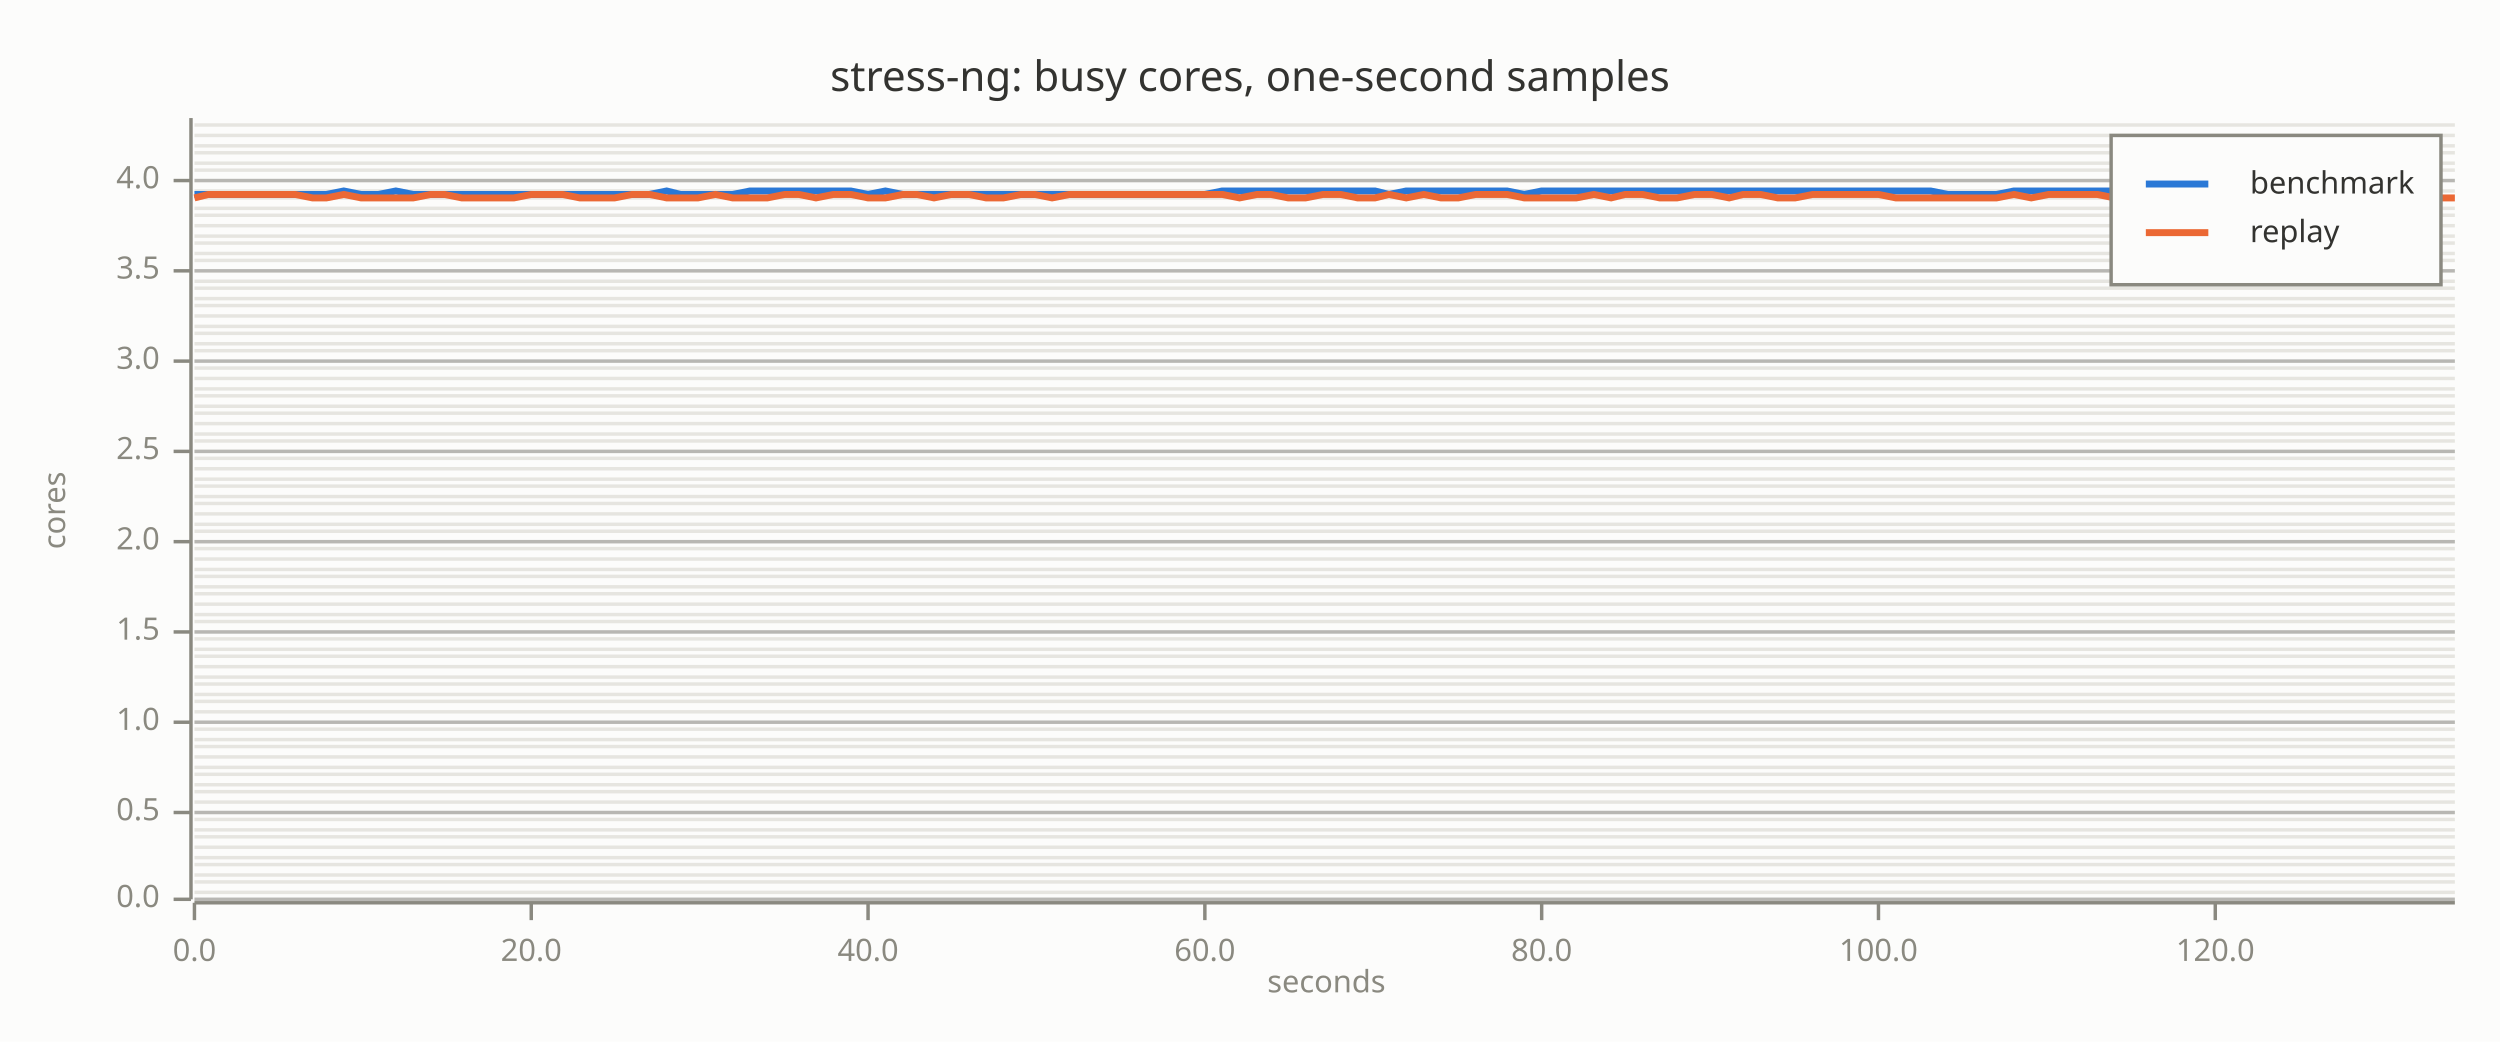
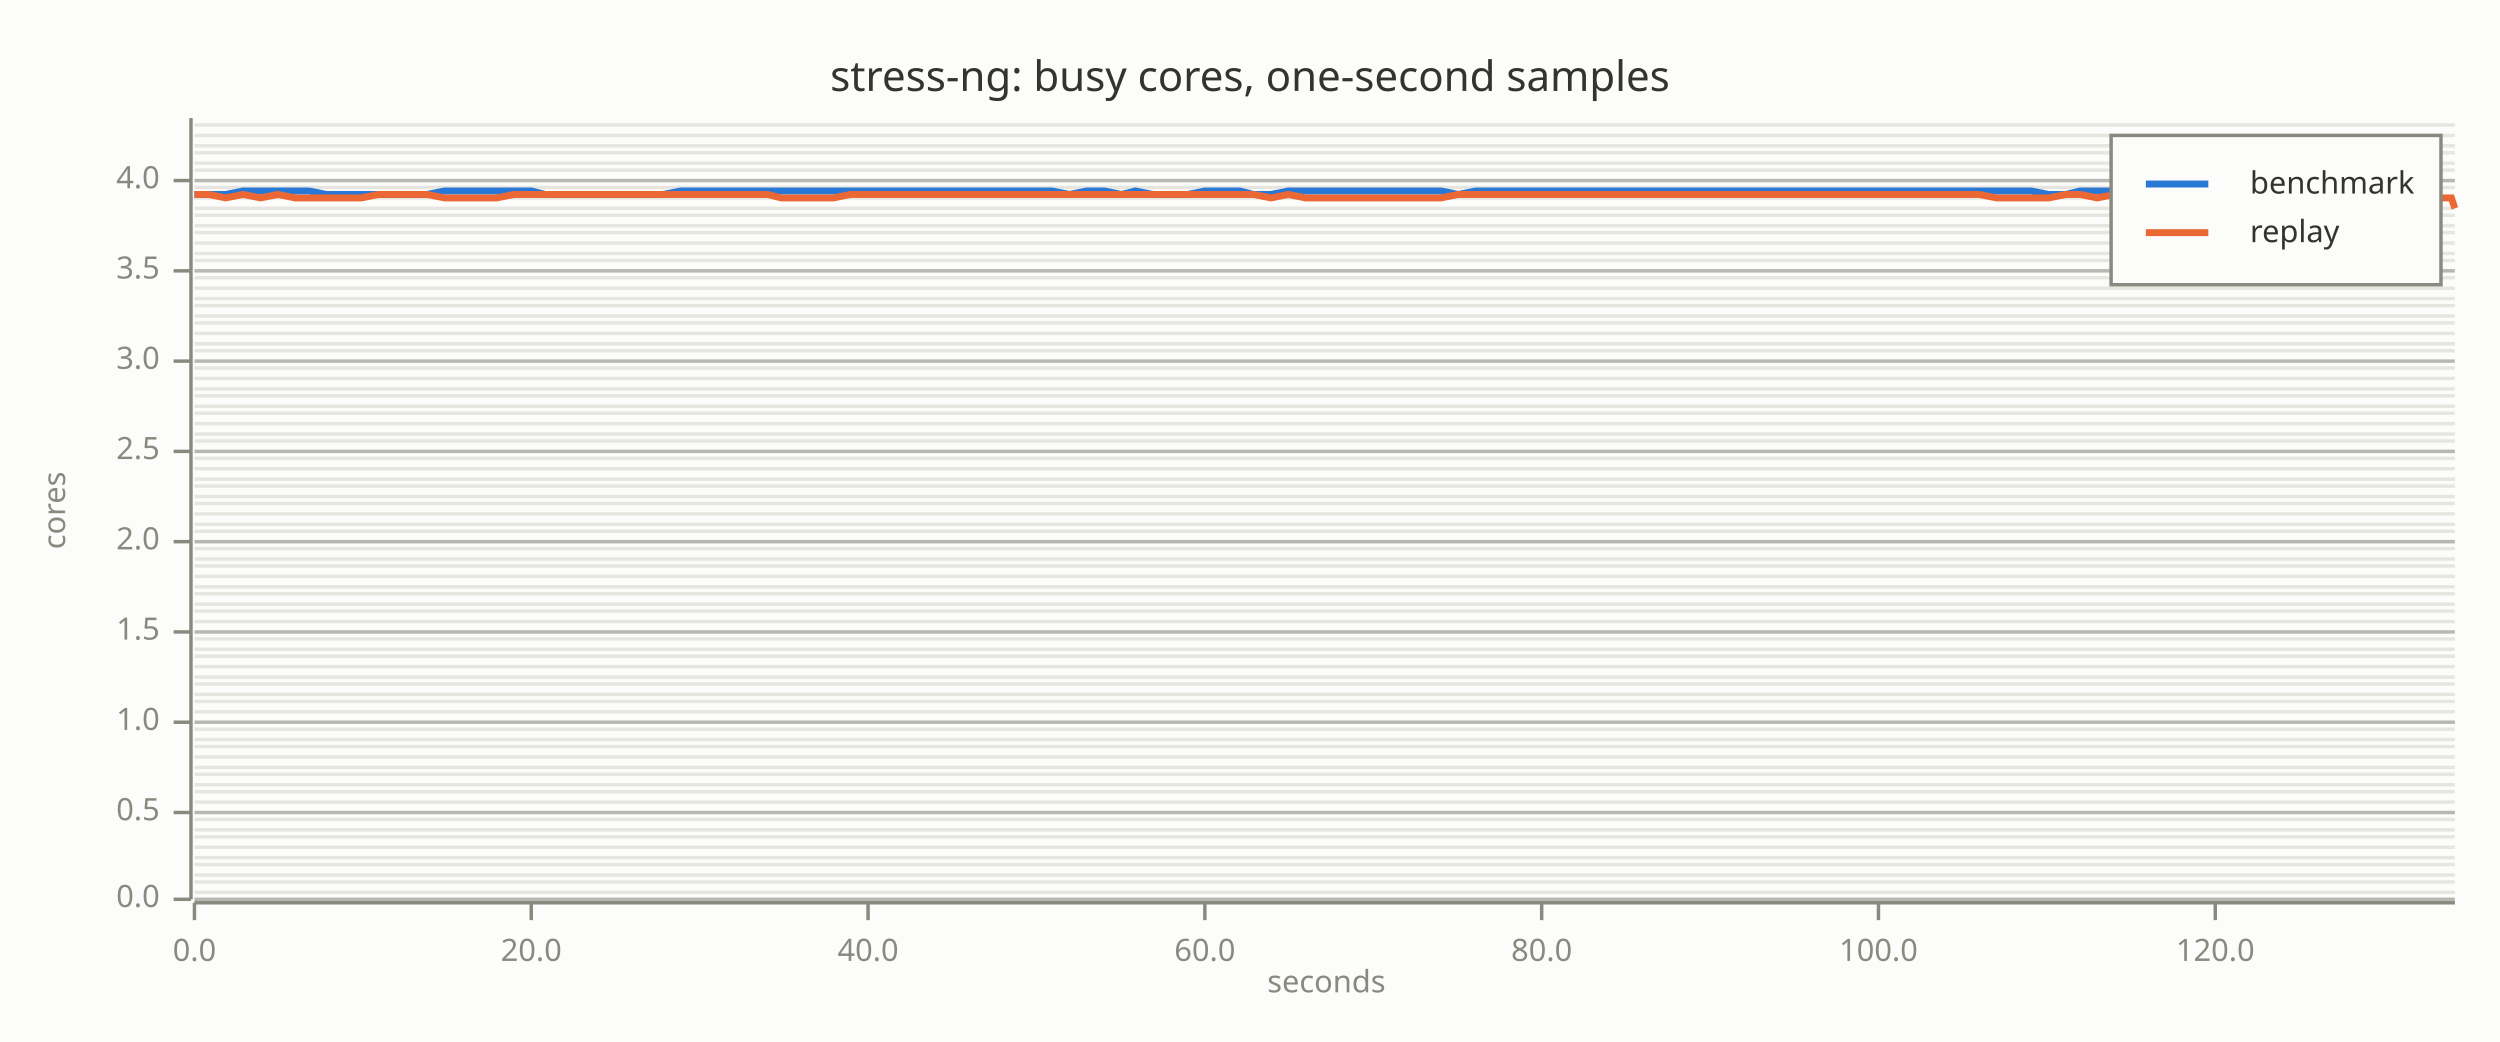
<svg xmlns="http://www.w3.org/2000/svg" width="720" height="300" viewBox="0 0 720 300">
  <rect x="0" y="0" width="720" height="300" opacity="1" fill="#FCFCFB" stroke="none" />
  <text x="360" y="17" dy="0.76em" text-anchor="middle" font-family="sans-serif" font-size="12.097" opacity="1" fill="#333330">
stress-ng: busy cores, one-second samples
</text>
  <line opacity="1" stroke="#E6E5E0" stroke-width="1" x1="56" y1="259" x2="707" y2="259" />
  <line opacity="1" stroke="#E6E5E0" stroke-width="1" x1="56" y1="257" x2="707" y2="257" />
  <line opacity="1" stroke="#E6E5E0" stroke-width="1" x1="56" y1="254" x2="707" y2="254" />
  <line opacity="1" stroke="#E6E5E0" stroke-width="1" x1="56" y1="252" x2="707" y2="252" />
  <line opacity="1" stroke="#E6E5E0" stroke-width="1" x1="56" y1="249" x2="707" y2="249" />
  <line opacity="1" stroke="#E6E5E0" stroke-width="1" x1="56" y1="247" x2="707" y2="247" />
  <line opacity="1" stroke="#E6E5E0" stroke-width="1" x1="56" y1="244" x2="707" y2="244" />
  <line opacity="1" stroke="#E6E5E0" stroke-width="1" x1="56" y1="241" x2="707" y2="241" />
  <line opacity="1" stroke="#E6E5E0" stroke-width="1" x1="56" y1="239" x2="707" y2="239" />
  <line opacity="1" stroke="#E6E5E0" stroke-width="1" x1="56" y1="236" x2="707" y2="236" />
  <line opacity="1" stroke="#E6E5E0" stroke-width="1" x1="56" y1="234" x2="707" y2="234" />
  <line opacity="1" stroke="#E6E5E0" stroke-width="1" x1="56" y1="231" x2="707" y2="231" />
  <line opacity="1" stroke="#E6E5E0" stroke-width="1" x1="56" y1="228" x2="707" y2="228" />
  <line opacity="1" stroke="#E6E5E0" stroke-width="1" x1="56" y1="226" x2="707" y2="226" />
  <line opacity="1" stroke="#E6E5E0" stroke-width="1" x1="56" y1="223" x2="707" y2="223" />
  <line opacity="1" stroke="#E6E5E0" stroke-width="1" x1="56" y1="221" x2="707" y2="221" />
  <line opacity="1" stroke="#E6E5E0" stroke-width="1" x1="56" y1="218" x2="707" y2="218" />
  <line opacity="1" stroke="#E6E5E0" stroke-width="1" x1="56" y1="215" x2="707" y2="215" />
  <line opacity="1" stroke="#E6E5E0" stroke-width="1" x1="56" y1="213" x2="707" y2="213" />
  <line opacity="1" stroke="#E6E5E0" stroke-width="1" x1="56" y1="210" x2="707" y2="210" />
  <line opacity="1" stroke="#E6E5E0" stroke-width="1" x1="56" y1="208" x2="707" y2="208" />
  <line opacity="1" stroke="#E6E5E0" stroke-width="1" x1="56" y1="205" x2="707" y2="205" />
  <line opacity="1" stroke="#E6E5E0" stroke-width="1" x1="56" y1="202" x2="707" y2="202" />
  <line opacity="1" stroke="#E6E5E0" stroke-width="1" x1="56" y1="200" x2="707" y2="200" />
  <line opacity="1" stroke="#E6E5E0" stroke-width="1" x1="56" y1="197" x2="707" y2="197" />
  <line opacity="1" stroke="#E6E5E0" stroke-width="1" x1="56" y1="195" x2="707" y2="195" />
  <line opacity="1" stroke="#E6E5E0" stroke-width="1" x1="56" y1="192" x2="707" y2="192" />
  <line opacity="1" stroke="#E6E5E0" stroke-width="1" x1="56" y1="189" x2="707" y2="189" />
  <line opacity="1" stroke="#E6E5E0" stroke-width="1" x1="56" y1="187" x2="707" y2="187" />
  <line opacity="1" stroke="#E6E5E0" stroke-width="1" x1="56" y1="184" x2="707" y2="184" />
  <line opacity="1" stroke="#E6E5E0" stroke-width="1" x1="56" y1="182" x2="707" y2="182" />
  <line opacity="1" stroke="#E6E5E0" stroke-width="1" x1="56" y1="179" x2="707" y2="179" />
-   <line opacity="1" stroke="#E6E5E0" stroke-width="1" x1="56" y1="177" x2="707" y2="177" />
+   <line opacity="1" stroke="#E6E5E0" stroke-width="1" x1="56" y1="176" x2="707" y2="176" />
  <line opacity="1" stroke="#E6E5E0" stroke-width="1" x1="56" y1="174" x2="707" y2="174" />
  <line opacity="1" stroke="#E6E5E0" stroke-width="1" x1="56" y1="171" x2="707" y2="171" />
  <line opacity="1" stroke="#E6E5E0" stroke-width="1" x1="56" y1="169" x2="707" y2="169" />
  <line opacity="1" stroke="#E6E5E0" stroke-width="1" x1="56" y1="166" x2="707" y2="166" />
-   <line opacity="1" stroke="#E6E5E0" stroke-width="1" x1="56" y1="164" x2="707" y2="164" />
+   <line opacity="1" stroke="#E6E5E0" stroke-width="1" x1="56" y1="163" x2="707" y2="163" />
  <line opacity="1" stroke="#E6E5E0" stroke-width="1" x1="56" y1="161" x2="707" y2="161" />
  <line opacity="1" stroke="#E6E5E0" stroke-width="1" x1="56" y1="158" x2="707" y2="158" />
  <line opacity="1" stroke="#E6E5E0" stroke-width="1" x1="56" y1="156" x2="707" y2="156" />
  <line opacity="1" stroke="#E6E5E0" stroke-width="1" x1="56" y1="153" x2="707" y2="153" />
  <line opacity="1" stroke="#E6E5E0" stroke-width="1" x1="56" y1="151" x2="707" y2="151" />
  <line opacity="1" stroke="#E6E5E0" stroke-width="1" x1="56" y1="148" x2="707" y2="148" />
  <line opacity="1" stroke="#E6E5E0" stroke-width="1" x1="56" y1="145" x2="707" y2="145" />
  <line opacity="1" stroke="#E6E5E0" stroke-width="1" x1="56" y1="143" x2="707" y2="143" />
  <line opacity="1" stroke="#E6E5E0" stroke-width="1" x1="56" y1="140" x2="707" y2="140" />
  <line opacity="1" stroke="#E6E5E0" stroke-width="1" x1="56" y1="138" x2="707" y2="138" />
  <line opacity="1" stroke="#E6E5E0" stroke-width="1" x1="56" y1="135" x2="707" y2="135" />
  <line opacity="1" stroke="#E6E5E0" stroke-width="1" x1="56" y1="132" x2="707" y2="132" />
  <line opacity="1" stroke="#E6E5E0" stroke-width="1" x1="56" y1="130" x2="707" y2="130" />
  <line opacity="1" stroke="#E6E5E0" stroke-width="1" x1="56" y1="127" x2="707" y2="127" />
  <line opacity="1" stroke="#E6E5E0" stroke-width="1" x1="56" y1="125" x2="707" y2="125" />
  <line opacity="1" stroke="#E6E5E0" stroke-width="1" x1="56" y1="122" x2="707" y2="122" />
  <line opacity="1" stroke="#E6E5E0" stroke-width="1" x1="56" y1="119" x2="707" y2="119" />
  <line opacity="1" stroke="#E6E5E0" stroke-width="1" x1="56" y1="117" x2="707" y2="117" />
  <line opacity="1" stroke="#E6E5E0" stroke-width="1" x1="56" y1="114" x2="707" y2="114" />
  <line opacity="1" stroke="#E6E5E0" stroke-width="1" x1="56" y1="112" x2="707" y2="112" />
  <line opacity="1" stroke="#E6E5E0" stroke-width="1" x1="56" y1="109" x2="707" y2="109" />
  <line opacity="1" stroke="#E6E5E0" stroke-width="1" x1="56" y1="106" x2="707" y2="106" />
  <line opacity="1" stroke="#E6E5E0" stroke-width="1" x1="56" y1="104" x2="707" y2="104" />
  <line opacity="1" stroke="#E6E5E0" stroke-width="1" x1="56" y1="101" x2="707" y2="101" />
  <line opacity="1" stroke="#E6E5E0" stroke-width="1" x1="56" y1="99" x2="707" y2="99" />
  <line opacity="1" stroke="#E6E5E0" stroke-width="1" x1="56" y1="96" x2="707" y2="96" />
-   <line opacity="1" stroke="#E6E5E0" stroke-width="1" x1="56" y1="94" x2="707" y2="94" />
+   <line opacity="1" stroke="#E6E5E0" stroke-width="1" x1="56" y1="93" x2="707" y2="93" />
  <line opacity="1" stroke="#E6E5E0" stroke-width="1" x1="56" y1="91" x2="707" y2="91" />
  <line opacity="1" stroke="#E6E5E0" stroke-width="1" x1="56" y1="88" x2="707" y2="88" />
  <line opacity="1" stroke="#E6E5E0" stroke-width="1" x1="56" y1="86" x2="707" y2="86" />
  <line opacity="1" stroke="#E6E5E0" stroke-width="1" x1="56" y1="83" x2="707" y2="83" />
-   <line opacity="1" stroke="#E6E5E0" stroke-width="1" x1="56" y1="81" x2="707" y2="81" />
+   <line opacity="1" stroke="#E6E5E0" stroke-width="1" x1="56" y1="80" x2="707" y2="80" />
  <line opacity="1" stroke="#E6E5E0" stroke-width="1" x1="56" y1="78" x2="707" y2="78" />
  <line opacity="1" stroke="#E6E5E0" stroke-width="1" x1="56" y1="75" x2="707" y2="75" />
  <line opacity="1" stroke="#E6E5E0" stroke-width="1" x1="56" y1="73" x2="707" y2="73" />
  <line opacity="1" stroke="#E6E5E0" stroke-width="1" x1="56" y1="70" x2="707" y2="70" />
-   <line opacity="1" stroke="#E6E5E0" stroke-width="1" x1="56" y1="68" x2="707" y2="68" />
+   <line opacity="1" stroke="#E6E5E0" stroke-width="1" x1="56" y1="67" x2="707" y2="67" />
  <line opacity="1" stroke="#E6E5E0" stroke-width="1" x1="56" y1="65" x2="707" y2="65" />
  <line opacity="1" stroke="#E6E5E0" stroke-width="1" x1="56" y1="62" x2="707" y2="62" />
  <line opacity="1" stroke="#E6E5E0" stroke-width="1" x1="56" y1="60" x2="707" y2="60" />
  <line opacity="1" stroke="#E6E5E0" stroke-width="1" x1="56" y1="57" x2="707" y2="57" />
-   <line opacity="1" stroke="#E6E5E0" stroke-width="1" x1="56" y1="55" x2="707" y2="55" />
+   <line opacity="1" stroke="#E6E5E0" stroke-width="1" x1="56" y1="54" x2="707" y2="54" />
  <line opacity="1" stroke="#E6E5E0" stroke-width="1" x1="56" y1="52" x2="707" y2="52" />
  <line opacity="1" stroke="#E6E5E0" stroke-width="1" x1="56" y1="49" x2="707" y2="49" />
  <line opacity="1" stroke="#E6E5E0" stroke-width="1" x1="56" y1="47" x2="707" y2="47" />
  <line opacity="1" stroke="#E6E5E0" stroke-width="1" x1="56" y1="44" x2="707" y2="44" />
  <line opacity="1" stroke="#E6E5E0" stroke-width="1" x1="56" y1="42" x2="707" y2="42" />
  <line opacity="1" stroke="#E6E5E0" stroke-width="1" x1="56" y1="39" x2="707" y2="39" />
  <line opacity="1" stroke="#E6E5E0" stroke-width="1" x1="56" y1="36" x2="707" y2="36" />
  <text x="12" y="147" dy="0.76em" text-anchor="middle" font-family="sans-serif" font-size="8.871" opacity="1" fill="#8A8980" transform="rotate(270, 12, 147)">
cores
</text>
  <text x="382" y="288" dy="-0.5ex" text-anchor="middle" font-family="sans-serif" font-size="8.871" opacity="1" fill="#8A8980">
seconds
</text>
  <line opacity="0.2" stroke="#000000" stroke-width="1" x1="56" y1="259" x2="707" y2="259" />
  <line opacity="0.2" stroke="#000000" stroke-width="1" x1="56" y1="234" x2="707" y2="234" />
  <line opacity="0.2" stroke="#000000" stroke-width="1" x1="56" y1="208" x2="707" y2="208" />
  <line opacity="0.2" stroke="#000000" stroke-width="1" x1="56" y1="182" x2="707" y2="182" />
  <line opacity="0.2" stroke="#000000" stroke-width="1" x1="56" y1="156" x2="707" y2="156" />
  <line opacity="0.2" stroke="#000000" stroke-width="1" x1="56" y1="130" x2="707" y2="130" />
  <line opacity="0.2" stroke="#000000" stroke-width="1" x1="56" y1="104" x2="707" y2="104" />
  <line opacity="0.2" stroke="#000000" stroke-width="1" x1="56" y1="78" x2="707" y2="78" />
  <line opacity="0.2" stroke="#000000" stroke-width="1" x1="56" y1="52" x2="707" y2="52" />
  <polyline fill="none" opacity="1" stroke="#8A8980" stroke-width="1" points="55,34 55,259 " />
  <text x="46" y="259" dy="0.5ex" text-anchor="end" font-family="sans-serif" font-size="8.871" opacity="1" fill="#8A8980">
0.0
</text>
  <polyline fill="none" opacity="1" stroke="#8A8980" stroke-width="1" points="50,259 55,259 " />
  <text x="46" y="234" dy="0.5ex" text-anchor="end" font-family="sans-serif" font-size="8.871" opacity="1" fill="#8A8980">
0.5
</text>
  <polyline fill="none" opacity="1" stroke="#8A8980" stroke-width="1" points="50,234 55,234 " />
  <text x="46" y="208" dy="0.5ex" text-anchor="end" font-family="sans-serif" font-size="8.871" opacity="1" fill="#8A8980">
1.0
</text>
  <polyline fill="none" opacity="1" stroke="#8A8980" stroke-width="1" points="50,208 55,208 " />
  <text x="46" y="182" dy="0.5ex" text-anchor="end" font-family="sans-serif" font-size="8.871" opacity="1" fill="#8A8980">
1.5
</text>
  <polyline fill="none" opacity="1" stroke="#8A8980" stroke-width="1" points="50,182 55,182 " />
  <text x="46" y="156" dy="0.5ex" text-anchor="end" font-family="sans-serif" font-size="8.871" opacity="1" fill="#8A8980">
2.0
</text>
  <polyline fill="none" opacity="1" stroke="#8A8980" stroke-width="1" points="50,156 55,156 " />
  <text x="46" y="130" dy="0.5ex" text-anchor="end" font-family="sans-serif" font-size="8.871" opacity="1" fill="#8A8980">
2.5
</text>
  <polyline fill="none" opacity="1" stroke="#8A8980" stroke-width="1" points="50,130 55,130 " />
  <text x="46" y="104" dy="0.5ex" text-anchor="end" font-family="sans-serif" font-size="8.871" opacity="1" fill="#8A8980">
3.0
</text>
  <polyline fill="none" opacity="1" stroke="#8A8980" stroke-width="1" points="50,104 55,104 " />
  <text x="46" y="78" dy="0.5ex" text-anchor="end" font-family="sans-serif" font-size="8.871" opacity="1" fill="#8A8980">
3.5
</text>
  <polyline fill="none" opacity="1" stroke="#8A8980" stroke-width="1" points="50,78 55,78 " />
  <text x="46" y="52" dy="0.5ex" text-anchor="end" font-family="sans-serif" font-size="8.871" opacity="1" fill="#8A8980">
4.0
</text>
  <polyline fill="none" opacity="1" stroke="#8A8980" stroke-width="1" points="50,52 55,52 " />
  <polyline fill="none" opacity="1" stroke="#8A8980" stroke-width="1" points="56,260 707,260 " />
  <text x="56" y="270" dy="0.76em" text-anchor="middle" font-family="sans-serif" font-size="8.871" opacity="1" fill="#8A8980">
0.0
</text>
  <polyline fill="none" opacity="1" stroke="#8A8980" stroke-width="1" points="56,260 56,265 " />
  <text x="153" y="270" dy="0.76em" text-anchor="middle" font-family="sans-serif" font-size="8.871" opacity="1" fill="#8A8980">
20.0
</text>
  <polyline fill="none" opacity="1" stroke="#8A8980" stroke-width="1" points="153,260 153,265 " />
  <text x="250" y="270" dy="0.76em" text-anchor="middle" font-family="sans-serif" font-size="8.871" opacity="1" fill="#8A8980">
40.0
</text>
  <polyline fill="none" opacity="1" stroke="#8A8980" stroke-width="1" points="250,260 250,265 " />
  <text x="347" y="270" dy="0.76em" text-anchor="middle" font-family="sans-serif" font-size="8.871" opacity="1" fill="#8A8980">
60.0
</text>
  <polyline fill="none" opacity="1" stroke="#8A8980" stroke-width="1" points="347,260 347,265 " />
  <text x="444" y="270" dy="0.76em" text-anchor="middle" font-family="sans-serif" font-size="8.871" opacity="1" fill="#8A8980">
80.0
</text>
  <polyline fill="none" opacity="1" stroke="#8A8980" stroke-width="1" points="444,260 444,265 " />
  <text x="541" y="270" dy="0.76em" text-anchor="middle" font-family="sans-serif" font-size="8.871" opacity="1" fill="#8A8980">
100.0
</text>
  <polyline fill="none" opacity="1" stroke="#8A8980" stroke-width="1" points="541,260 541,265 " />
  <text x="638" y="270" dy="0.76em" text-anchor="middle" font-family="sans-serif" font-size="8.871" opacity="1" fill="#8A8980">
120.0
</text>
  <polyline fill="none" opacity="1" stroke="#8A8980" stroke-width="1" points="638,260 638,265 " />
-   <polyline fill="none" opacity="1" stroke="#2A78D6" stroke-width="2" points="56,56 60,56 65,56 70,56 75,56 80,56 85,56 90,56 94,56 99,55 104,56 109,56 114,55 119,56 124,56 128,56 133,56 138,56 143,56 148,56 153,56 158,56 162,56 167,56 172,56 177,56 182,56 187,56 192,55 196,56 201,56 206,56 211,56 216,55 221,55 226,55 230,55 235,55 240,55 245,55 250,56 255,55 260,56 264,56 269,56 274,56 279,56 284,56 289,56 294,56 298,56 303,56 308,56 313,56 318,56 323,56 328,56 332,56 337,56 342,56 347,56 352,55 357,55 362,55 366,55 371,55 376,55 381,55 386,55 391,55 396,55 400,56 405,55 410,55 415,55 420,55 425,55 430,55 434,55 439,56 444,55 449,55 454,55 459,55 464,55 468,55 473,55 478,55 483,55 488,55 493,55 498,55 502,55 507,55 512,55 517,55 522,55 527,55 532,55 536,55 541,55 546,55 551,55 556,55 561,56 566,56 570,56 575,56 580,55 585,55 590,55 595,55 600,55 604,55 609,55 614,55 619,55 624,55 629,55 " />
-   <polyline fill="none" opacity="1" stroke="#EB6834" stroke-width="2" points="56,57 60,56 65,56 70,56 75,56 80,56 85,56 90,57 94,57 99,56 104,57 109,57 114,57 119,57 124,56 128,56 133,57 138,57 143,57 148,57 153,56 158,56 162,56 167,57 172,57 177,57 182,56 187,56 192,57 196,57 201,57 206,56 211,57 216,57 221,57 226,56 230,56 235,57 240,56 245,56 250,57 255,57 260,56 264,56 269,57 274,56 279,56 284,57 289,57 294,56 298,56 303,57 308,56 313,56 318,56 323,56 328,56 332,56 337,56 342,56 347,56 352,56 357,57 362,56 366,56 371,57 376,57 381,56 386,56 391,57 396,57 400,56 405,57 410,56 415,57 420,57 425,56 430,56 434,56 439,57 444,57 449,57 454,57 459,56 464,57 468,56 473,56 478,57 483,57 488,56 493,56 498,57 502,56 507,56 512,57 517,57 522,56 527,56 532,56 536,56 541,56 546,57 551,57 556,57 561,57 566,57 570,57 575,57 580,56 585,57 590,56 595,56 600,56 604,56 609,57 614,57 619,57 624,57 629,56 634,57 638,56 643,56 648,56 653,57 658,56 663,56 668,56 672,56 677,56 682,56 687,57 692,56 697,56 702,57 707,57 " />
+   <polyline fill="none" opacity="1" stroke="#2A78D6" stroke-width="2" points="56,56 60,56 65,56 70,55 75,55 80,55 85,55 89,55 94,56 99,56 104,56 109,56 114,56 119,56 123,56 128,55 133,55 138,55 143,55 148,55 153,55 157,56 162,56 167,56 172,56 177,56 182,56 187,56 191,56 196,55 201,55 206,55 211,55 216,55 221,55 225,55 230,55 235,55 240,55 245,55 250,55 255,55 259,55 264,55 269,55 274,55 279,55 284,55 289,55 293,55 298,55 303,55 308,56 313,55 318,55 323,56 327,55 332,56 337,56 342,56 347,55 352,55 357,55 361,56 366,56 371,55 376,55 381,55 386,55 391,55 395,55 400,55 405,55 410,55 415,55 420,56 425,55 429,55 434,55 439,55 444,55 449,55 454,55 459,55 463,55 468,55 473,55 478,55 483,55 488,55 493,55 497,55 502,55 507,55 512,55 517,55 522,55 527,55 531,55 536,55 541,55 546,55 551,55 556,55 561,55 565,55 570,55 575,55 580,55 585,55 590,56 595,56 599,55 604,55 609,55 614,56 619,56 624,56 629,56 633,55 " />
+   <polyline fill="none" opacity="1" stroke="#EB6834" stroke-width="2" points="56,56 60,56 65,57 70,56 75,57 80,56 85,57 89,57 94,57 99,57 104,57 109,56 114,56 119,56 123,56 128,57 133,57 138,57 143,57 148,56 153,56 157,56 162,56 167,56 172,56 177,56 182,56 187,56 191,56 196,56 201,56 206,56 211,56 216,56 221,56 225,57 230,57 235,57 240,57 245,56 250,56 255,56 259,56 264,56 269,56 274,56 279,56 284,56 289,56 293,56 298,56 303,56 308,56 313,56 318,56 323,56 327,56 332,56 337,56 342,56 347,56 352,56 357,56 361,56 366,57 371,56 376,57 381,57 386,57 391,57 395,57 400,57 405,57 410,57 415,57 420,56 425,56 429,56 434,56 439,56 444,56 449,56 454,56 459,56 463,56 468,56 473,56 478,56 483,56 488,56 493,56 497,56 502,56 507,56 512,56 517,56 522,56 527,56 531,56 536,56 541,56 546,56 551,56 556,56 561,56 565,56 570,56 575,57 580,57 585,57 590,57 595,56 599,56 604,57 609,56 614,56 619,56 624,56 629,56 633,57 638,57 643,57 648,57 653,56 658,56 663,56 667,56 672,57 677,57 682,57 687,57 692,57 697,57 701,57 706,57 707,60 " />
  <rect x="608" y="39" width="95" height="43" opacity="1" fill="#FCFCFB" stroke="none" />
  <rect x="608" y="39" width="95" height="43" opacity="1" fill="none" stroke="#8A8980" />
  <text x="648" y="49" dy="0.76em" text-anchor="start" font-family="sans-serif" font-size="8.871" opacity="1" fill="#333330">
benchmark
</text>
  <text x="648" y="63" dy="0.76em" text-anchor="start" font-family="sans-serif" font-size="8.871" opacity="1" fill="#333330">
replay
</text>
  <polyline fill="none" opacity="1" stroke="#2A78D6" stroke-width="2" points="618,53 636,53 " />
  <polyline fill="none" opacity="1" stroke="#EB6834" stroke-width="2" points="618,67 636,67 " />
</svg>
